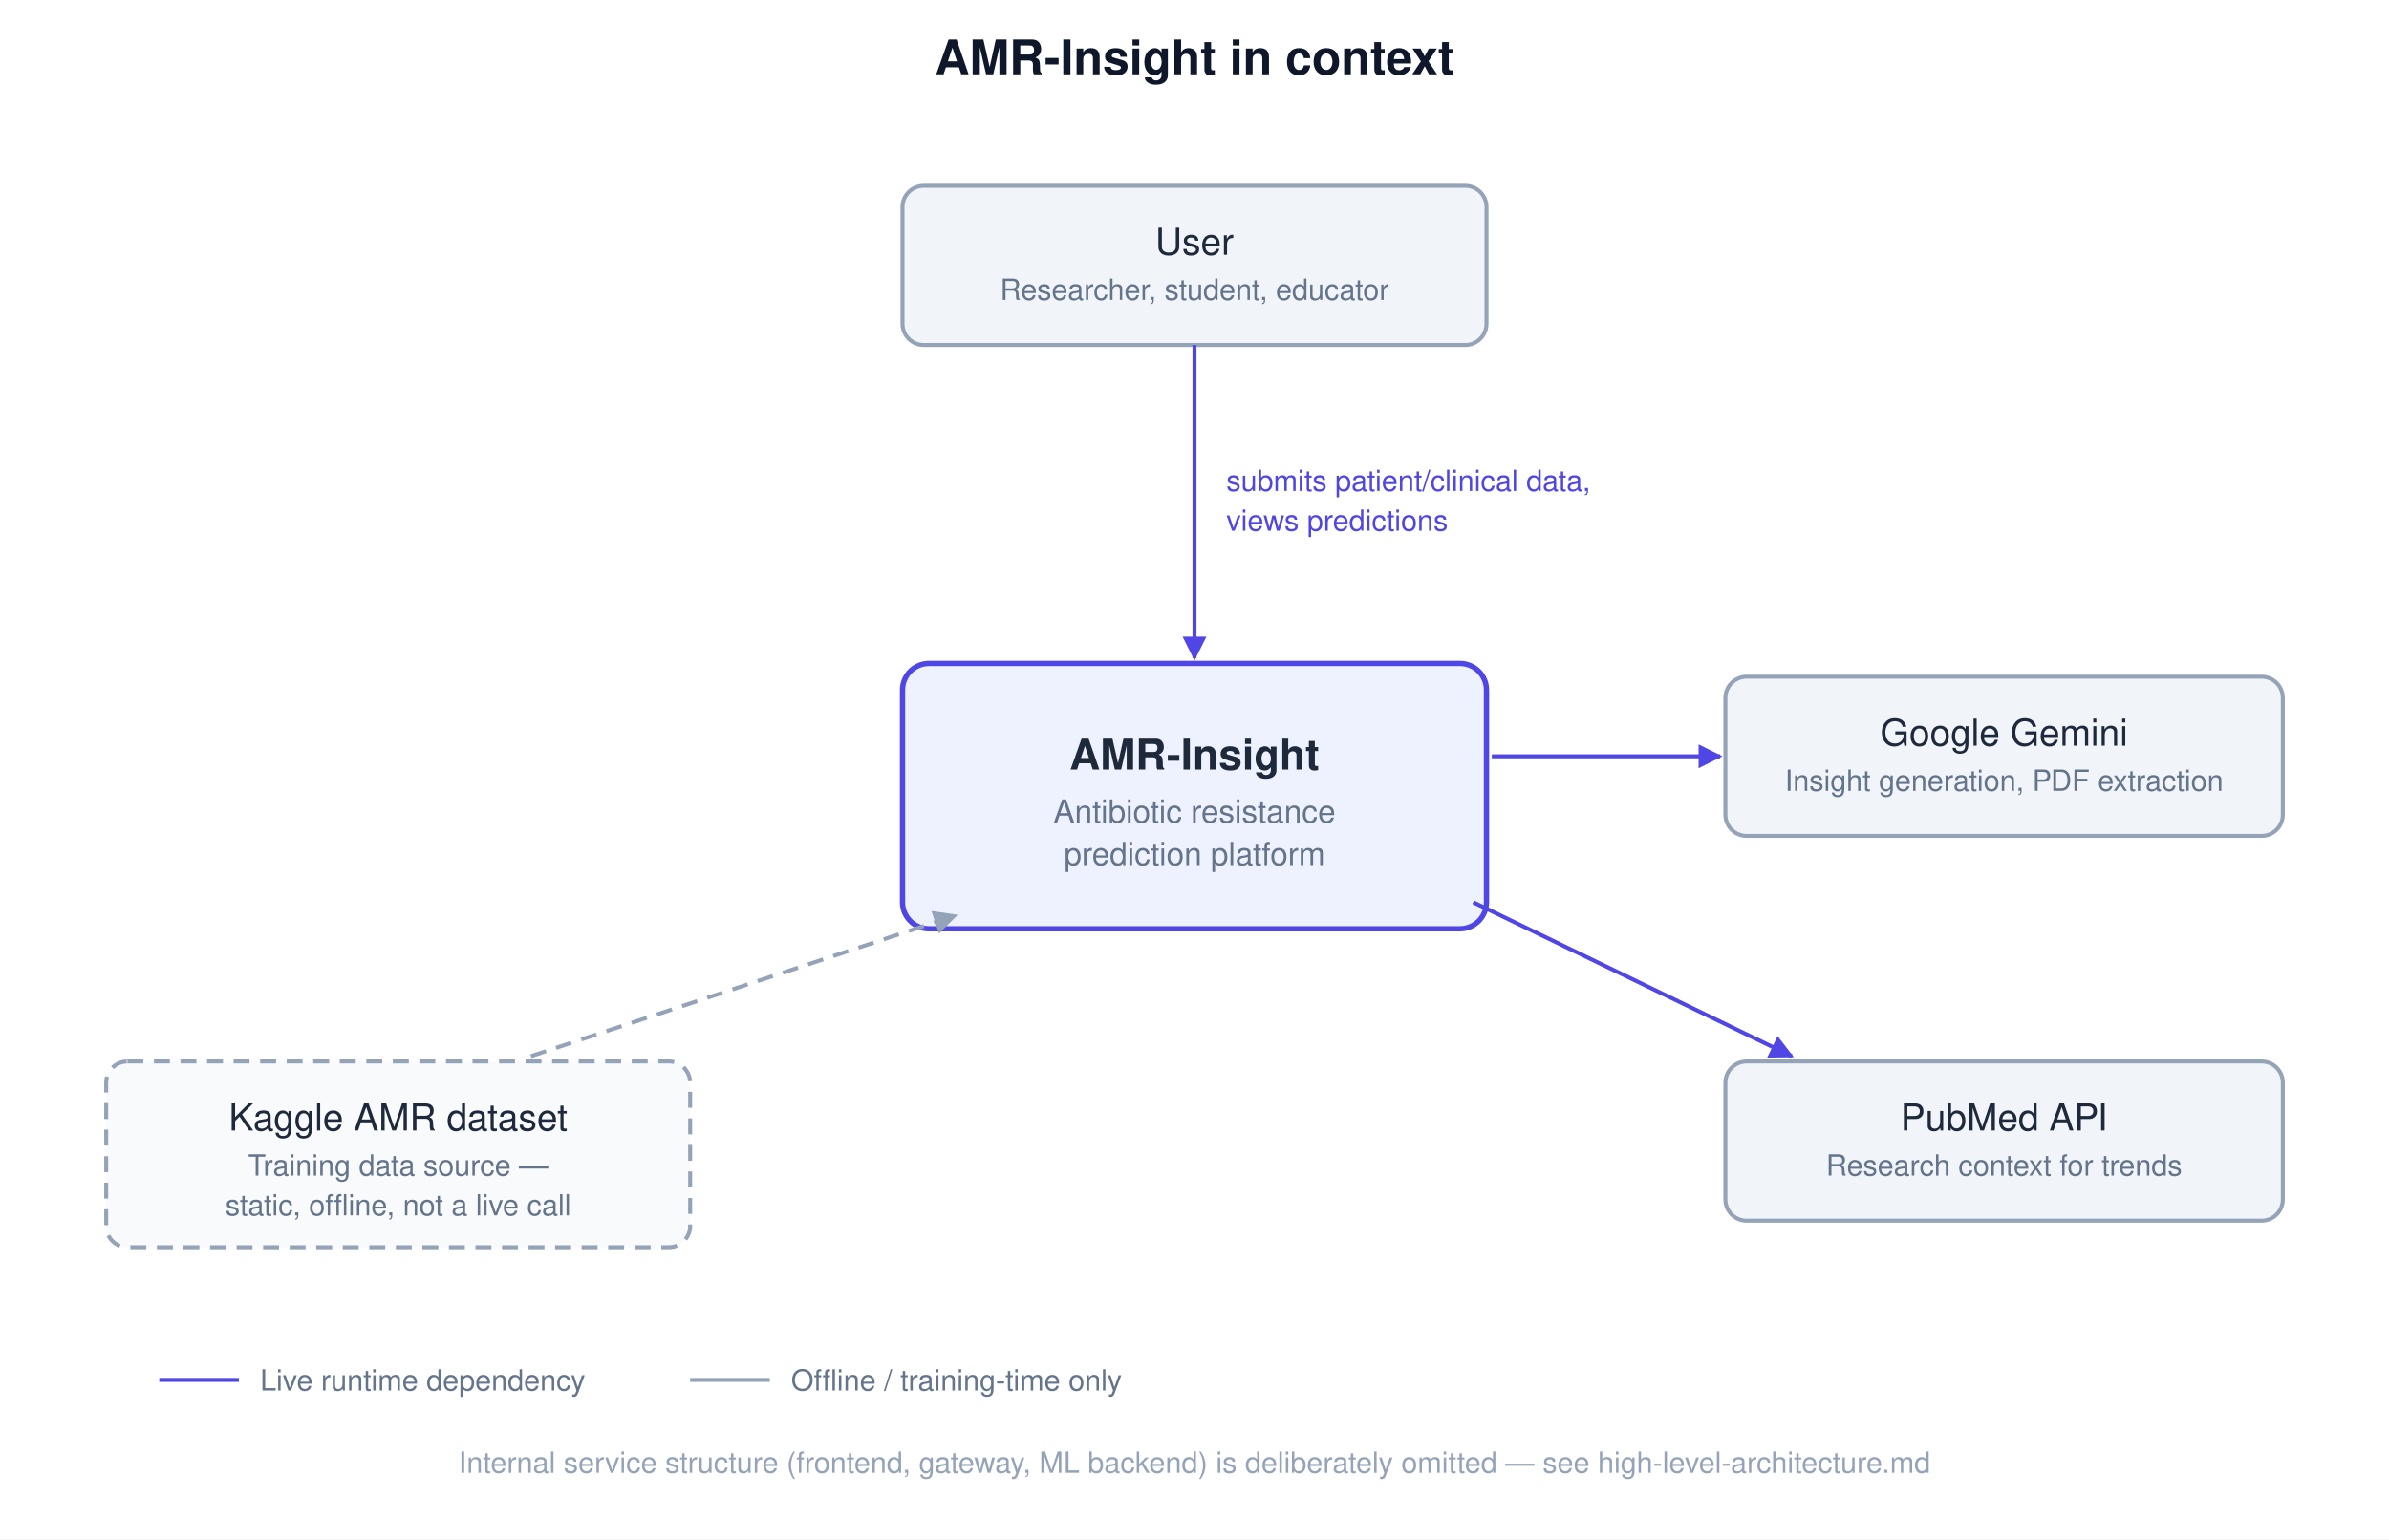
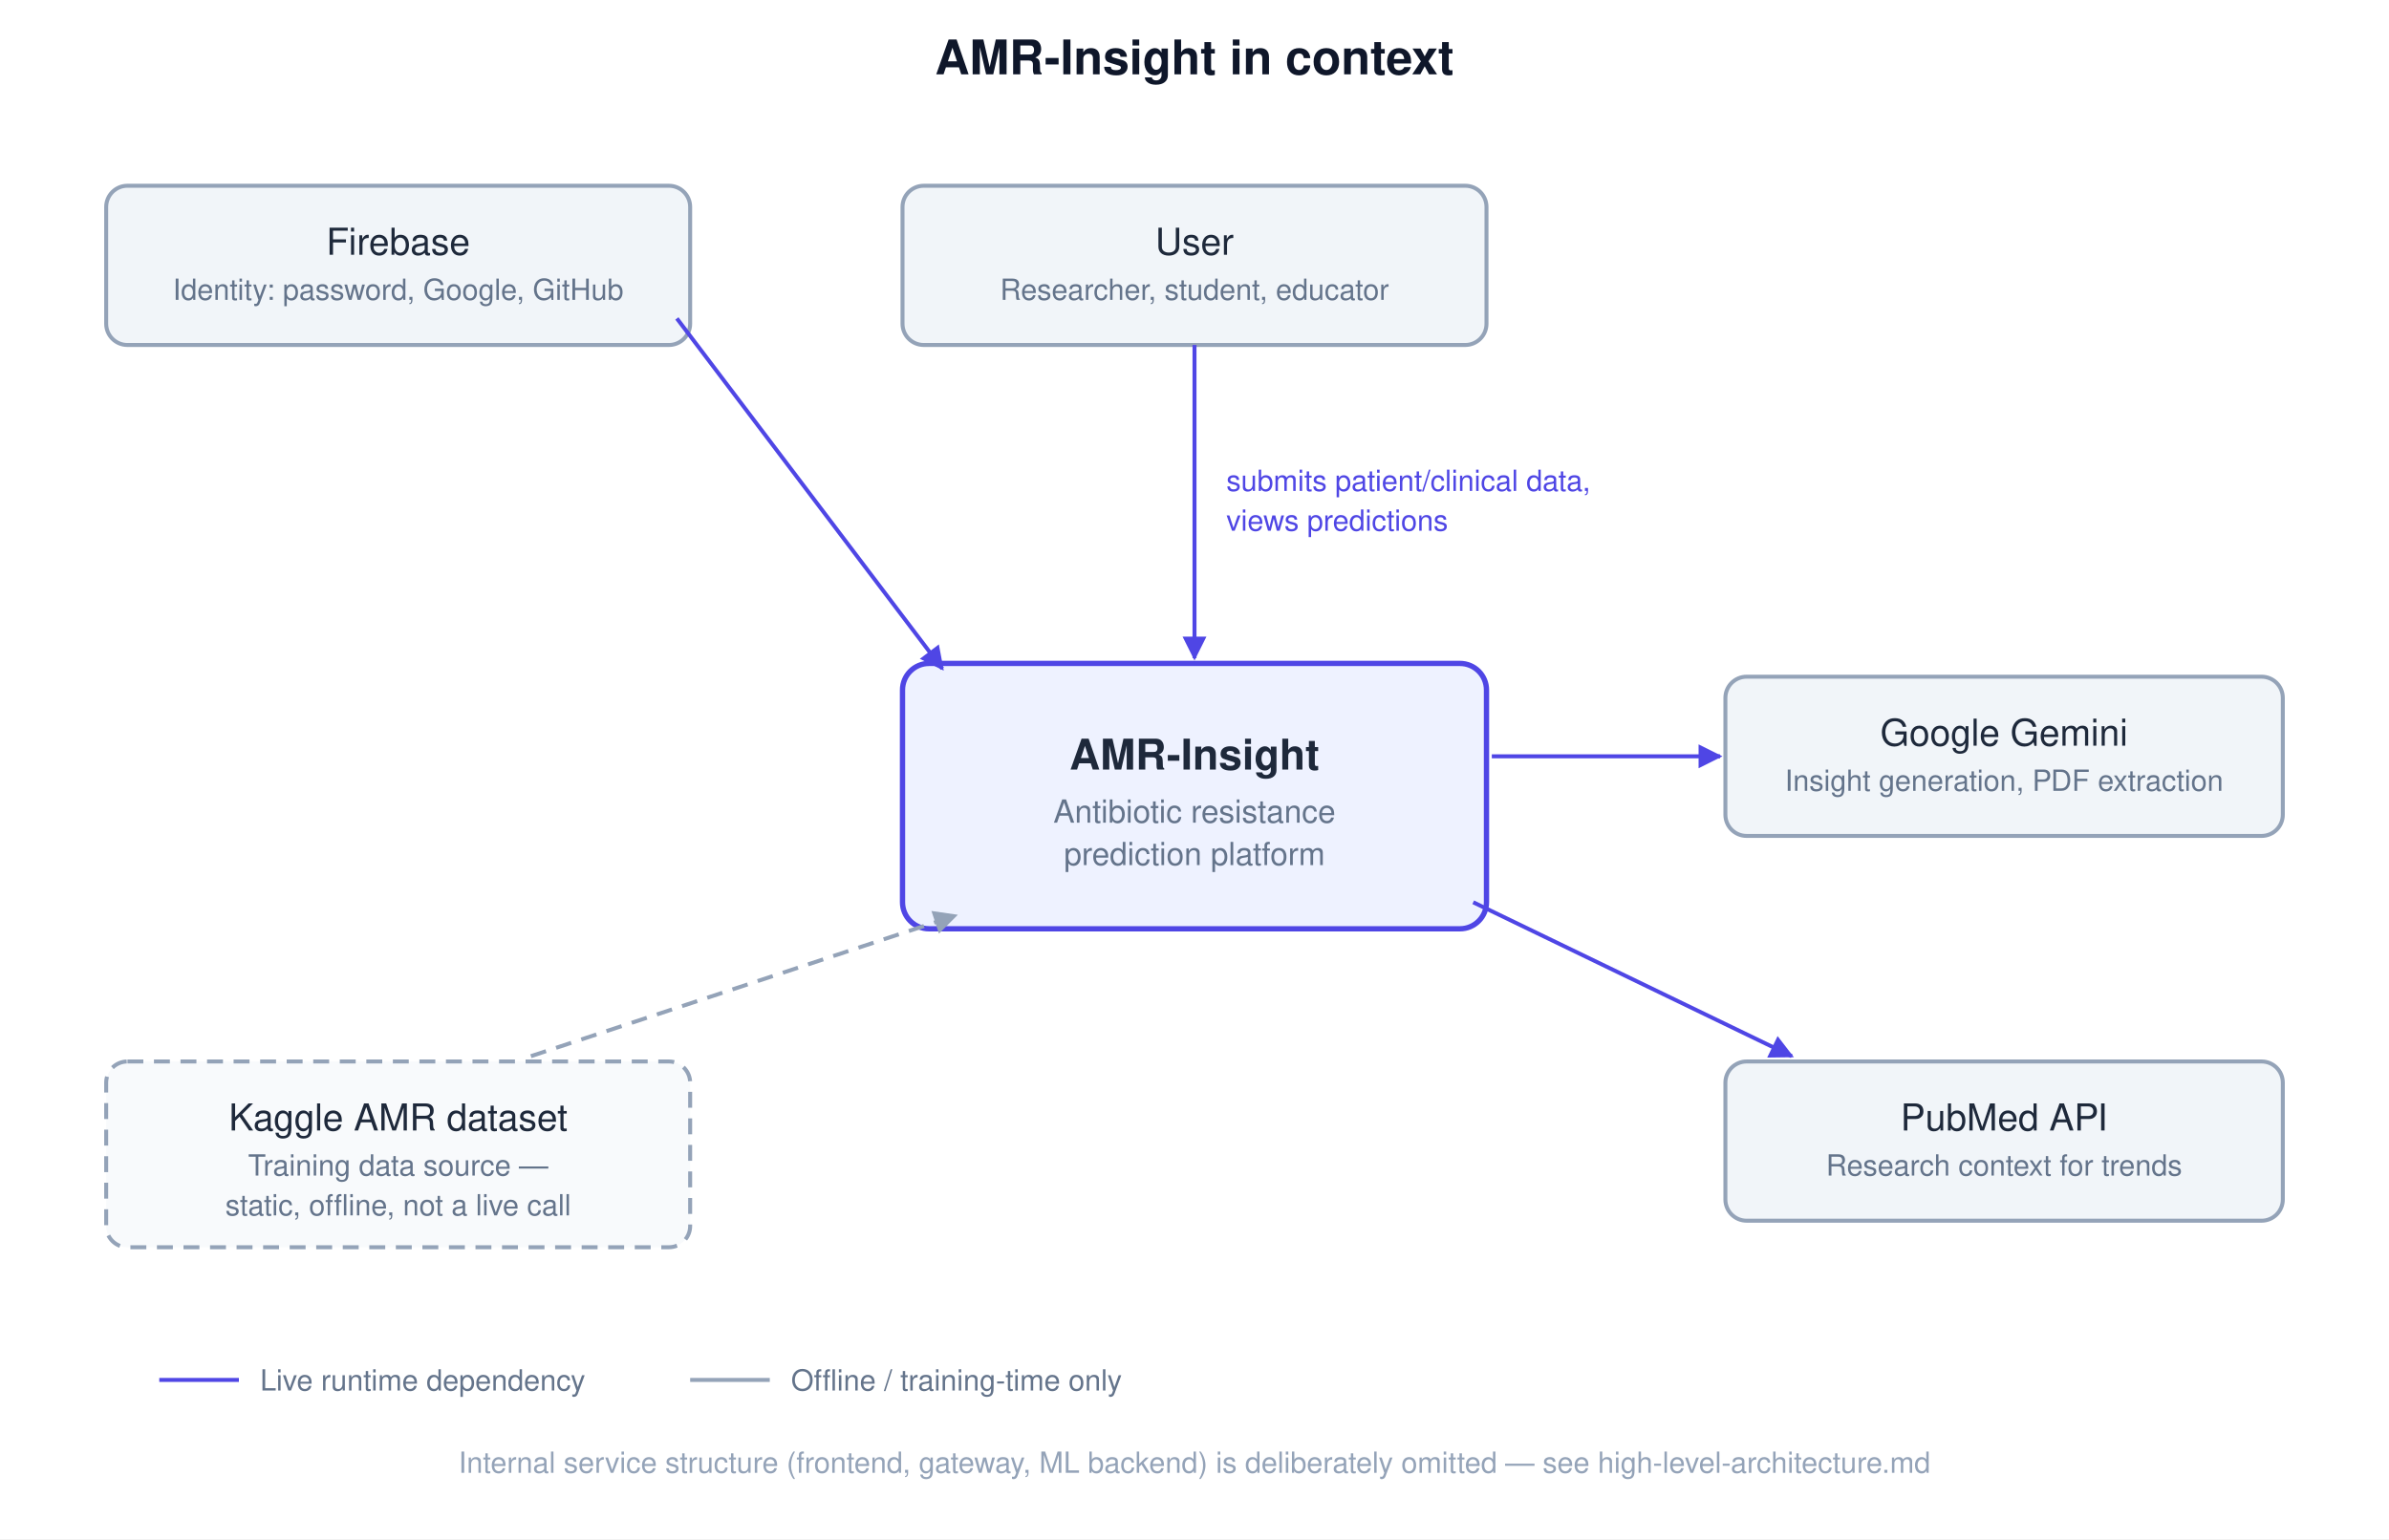
<svg xmlns="http://www.w3.org/2000/svg" viewBox="0 0 900 580" font-family="Helvetica, Arial, sans-serif">
  <style>
    .canvas { fill: #ffffff; }
    .ink-strong { fill: #0f172a; }
    .ink { fill: #1e293b; }
    .ink-muted { fill: #64748b; }
    .ink-faint { fill: #94a3b8; }
    .accent-ink { fill: #4f46e5; }
    .node-neutral { fill: #f1f5f9; stroke: #94a3b8; }
    .node-core { fill: #eef2ff; stroke: #4f46e5; }
    .node-offline { fill: #f8fafc; stroke: #94a3b8; }
    .edge-neutral { stroke: #94a3b8; }
    .edge-accent { stroke: #4f46e5; }
    .arrow-neutral { fill: #94a3b8; }
    .arrow-accent { fill: #4f46e5; }

    @media (prefers-color-scheme: dark) {
      .canvas { fill: #0d1117; }
      .ink-strong { fill: #f0f6fc; }
      .ink { fill: #e6edf3; }
      .ink-muted { fill: #8b949e; }
      .ink-faint { fill: #6e7681; }
      .accent-ink { fill: #a5b4fc; }
      .node-neutral { fill: #161b22; stroke: #6e7681; }
      .node-core { fill: #1c2333; stroke: #818cf8; }
      .node-offline { fill: #0d1117; stroke: #6e7681; }
      .edge-neutral { stroke: #6e7681; }
      .edge-accent { stroke: #818cf8; }
      .arrow-neutral { fill: #6e7681; }
      .arrow-accent { fill: #818cf8; }
    }
  </style>
  <rect x="0" y="0" width="900" height="580" class="canvas" />
  <defs>
    <marker id="arrow" viewBox="0 0 10 10" refX="9" refY="5" markerWidth="6" markerHeight="6" orient="auto-start-reverse">
      <path d="M 0 0 L 10 5 L 0 10 z" class="arrow-accent" />
    </marker>
    <marker id="arrow-gray" viewBox="0 0 10 10" refX="9" refY="5" markerWidth="6" markerHeight="6" orient="auto-start-reverse">
      <path d="M 0 0 L 10 5 L 0 10 z" class="arrow-neutral" />
    </marker>
  </defs>
  <text x="450" y="28" text-anchor="middle" font-size="18" font-weight="700" class="ink-strong">AMR-Insight in context</text>
  <rect x="340" y="250" width="220" height="100" rx="10" stroke-width="2" class="node-core" />
  <text x="450" y="290" text-anchor="middle" font-size="16" font-weight="700" class="ink">AMR-Insight</text>
  <text x="450" y="310" text-anchor="middle" font-size="12" class="ink-muted">Antibiotic resistance</text>
  <text x="450" y="326" text-anchor="middle" font-size="12" class="ink-muted">prediction platform</text>
  <rect x="340" y="70" width="220" height="60" rx="8" stroke-width="1.5" class="node-neutral" />
  <text x="450" y="96" text-anchor="middle" font-size="14" class="ink">User</text>
  <text x="450" y="113" text-anchor="middle" font-size="11" class="ink-muted">Researcher, student, educator</text>
  <line x1="450" y1="130" x2="450" y2="248" stroke-width="1.5" marker-end="url(#arrow)" class="edge-accent" />
  <text x="462" y="185" font-size="11" class="accent-ink">submits patient/clinical data,</text>
  <text x="462" y="200" font-size="11" class="accent-ink">views predictions</text>
+   <rect x="40" y="70" width="220" height="60" rx="8" stroke-width="1.5" class="node-neutral" />
+   <text x="150" y="96" text-anchor="middle" font-size="14" class="ink">Firebase</text>
+   <text x="150" y="113" text-anchor="middle" font-size="11" class="ink-muted">Identity: password, Google, GitHub</text>
+   <line x1="255" y1="120" x2="355" y2="252" stroke-width="1.5" marker-end="url(#arrow)" class="edge-accent" />
  <rect x="650" y="255" width="210" height="60" rx="8" stroke-width="1.5" class="node-neutral" />
  <text x="755" y="281" text-anchor="middle" font-size="14" class="ink">Google Gemini</text>
  <text x="755" y="298" text-anchor="middle" font-size="11" class="ink-muted">Insight generation, PDF extraction</text>
  <line x1="562" y1="285" x2="648" y2="285" stroke-width="1.5" marker-end="url(#arrow)" class="edge-accent" />
  <rect x="650" y="400" width="210" height="60" rx="8" stroke-width="1.5" class="node-neutral" />
  <text x="755" y="426" text-anchor="middle" font-size="14" class="ink">PubMed API</text>
  <text x="755" y="443" text-anchor="middle" font-size="11" class="ink-muted">Research context for trends</text>
  <line x1="555" y1="340" x2="675" y2="398" stroke-width="1.5" marker-end="url(#arrow)" class="edge-accent" />
  <rect x="40" y="400" width="220" height="70" rx="8" stroke-width="1.5" stroke-dasharray="6 4" class="node-offline" />
  <text x="150" y="426" text-anchor="middle" font-size="14" class="ink">Kaggle AMR dataset</text>
  <text x="150" y="443" text-anchor="middle" font-size="11" class="ink-muted">Training data source —</text>
  <text x="150" y="458" text-anchor="middle" font-size="11" class="ink-muted">static, offline, not a live call</text>
  <line x1="200" y1="398" x2="360" y2="345" stroke-width="1.5" stroke-dasharray="6 4" marker-end="url(#arrow-gray)" class="edge-neutral" />
  <line x1="60" y1="520" x2="90" y2="520" stroke-width="1.5" class="edge-accent" />
  <text x="98" y="524" font-size="11" class="ink-muted">Live runtime dependency</text>
  <line x1="260" y1="520" x2="290" y2="520" stroke-width="1.5" class="edge-neutral" />
  <text x="298" y="524" font-size="11" class="ink-muted">Offline / training-time only</text>
  <text x="450" y="555" text-anchor="middle" font-size="11" class="ink-faint">Internal service structure (frontend, gateway, ML backend) is deliberately omitted — see high-level-architecture.md</text>
</svg>
